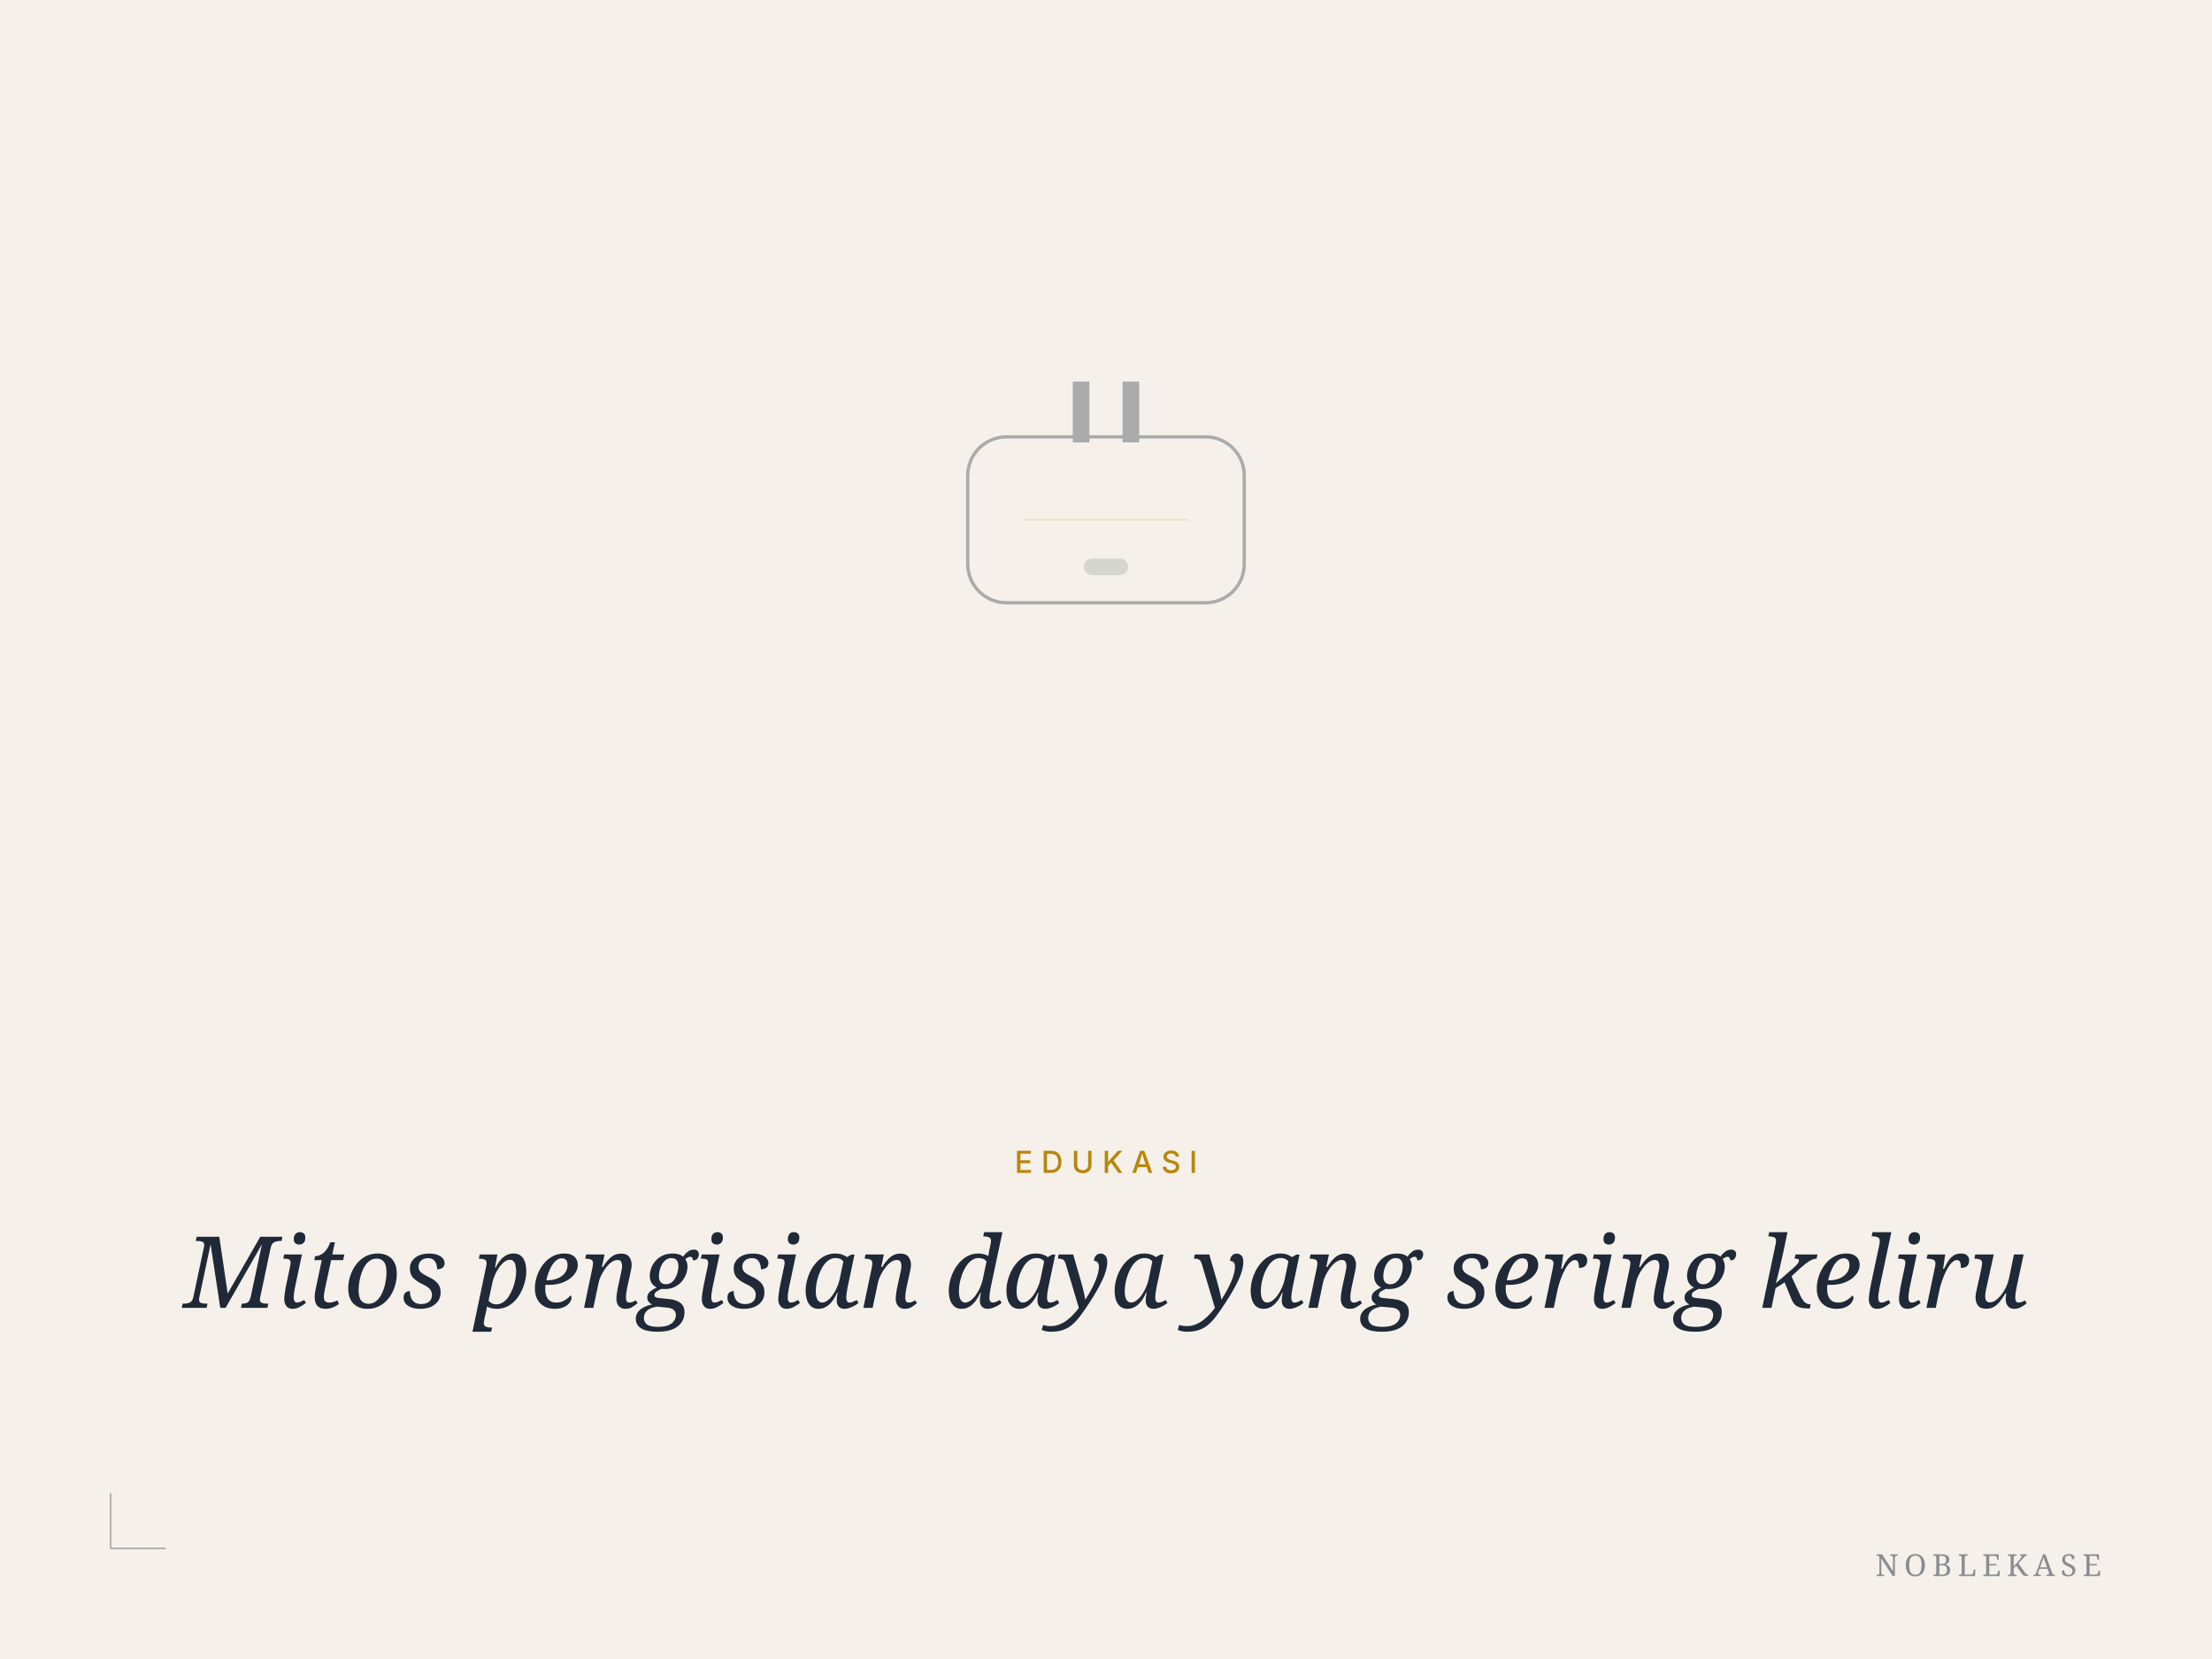
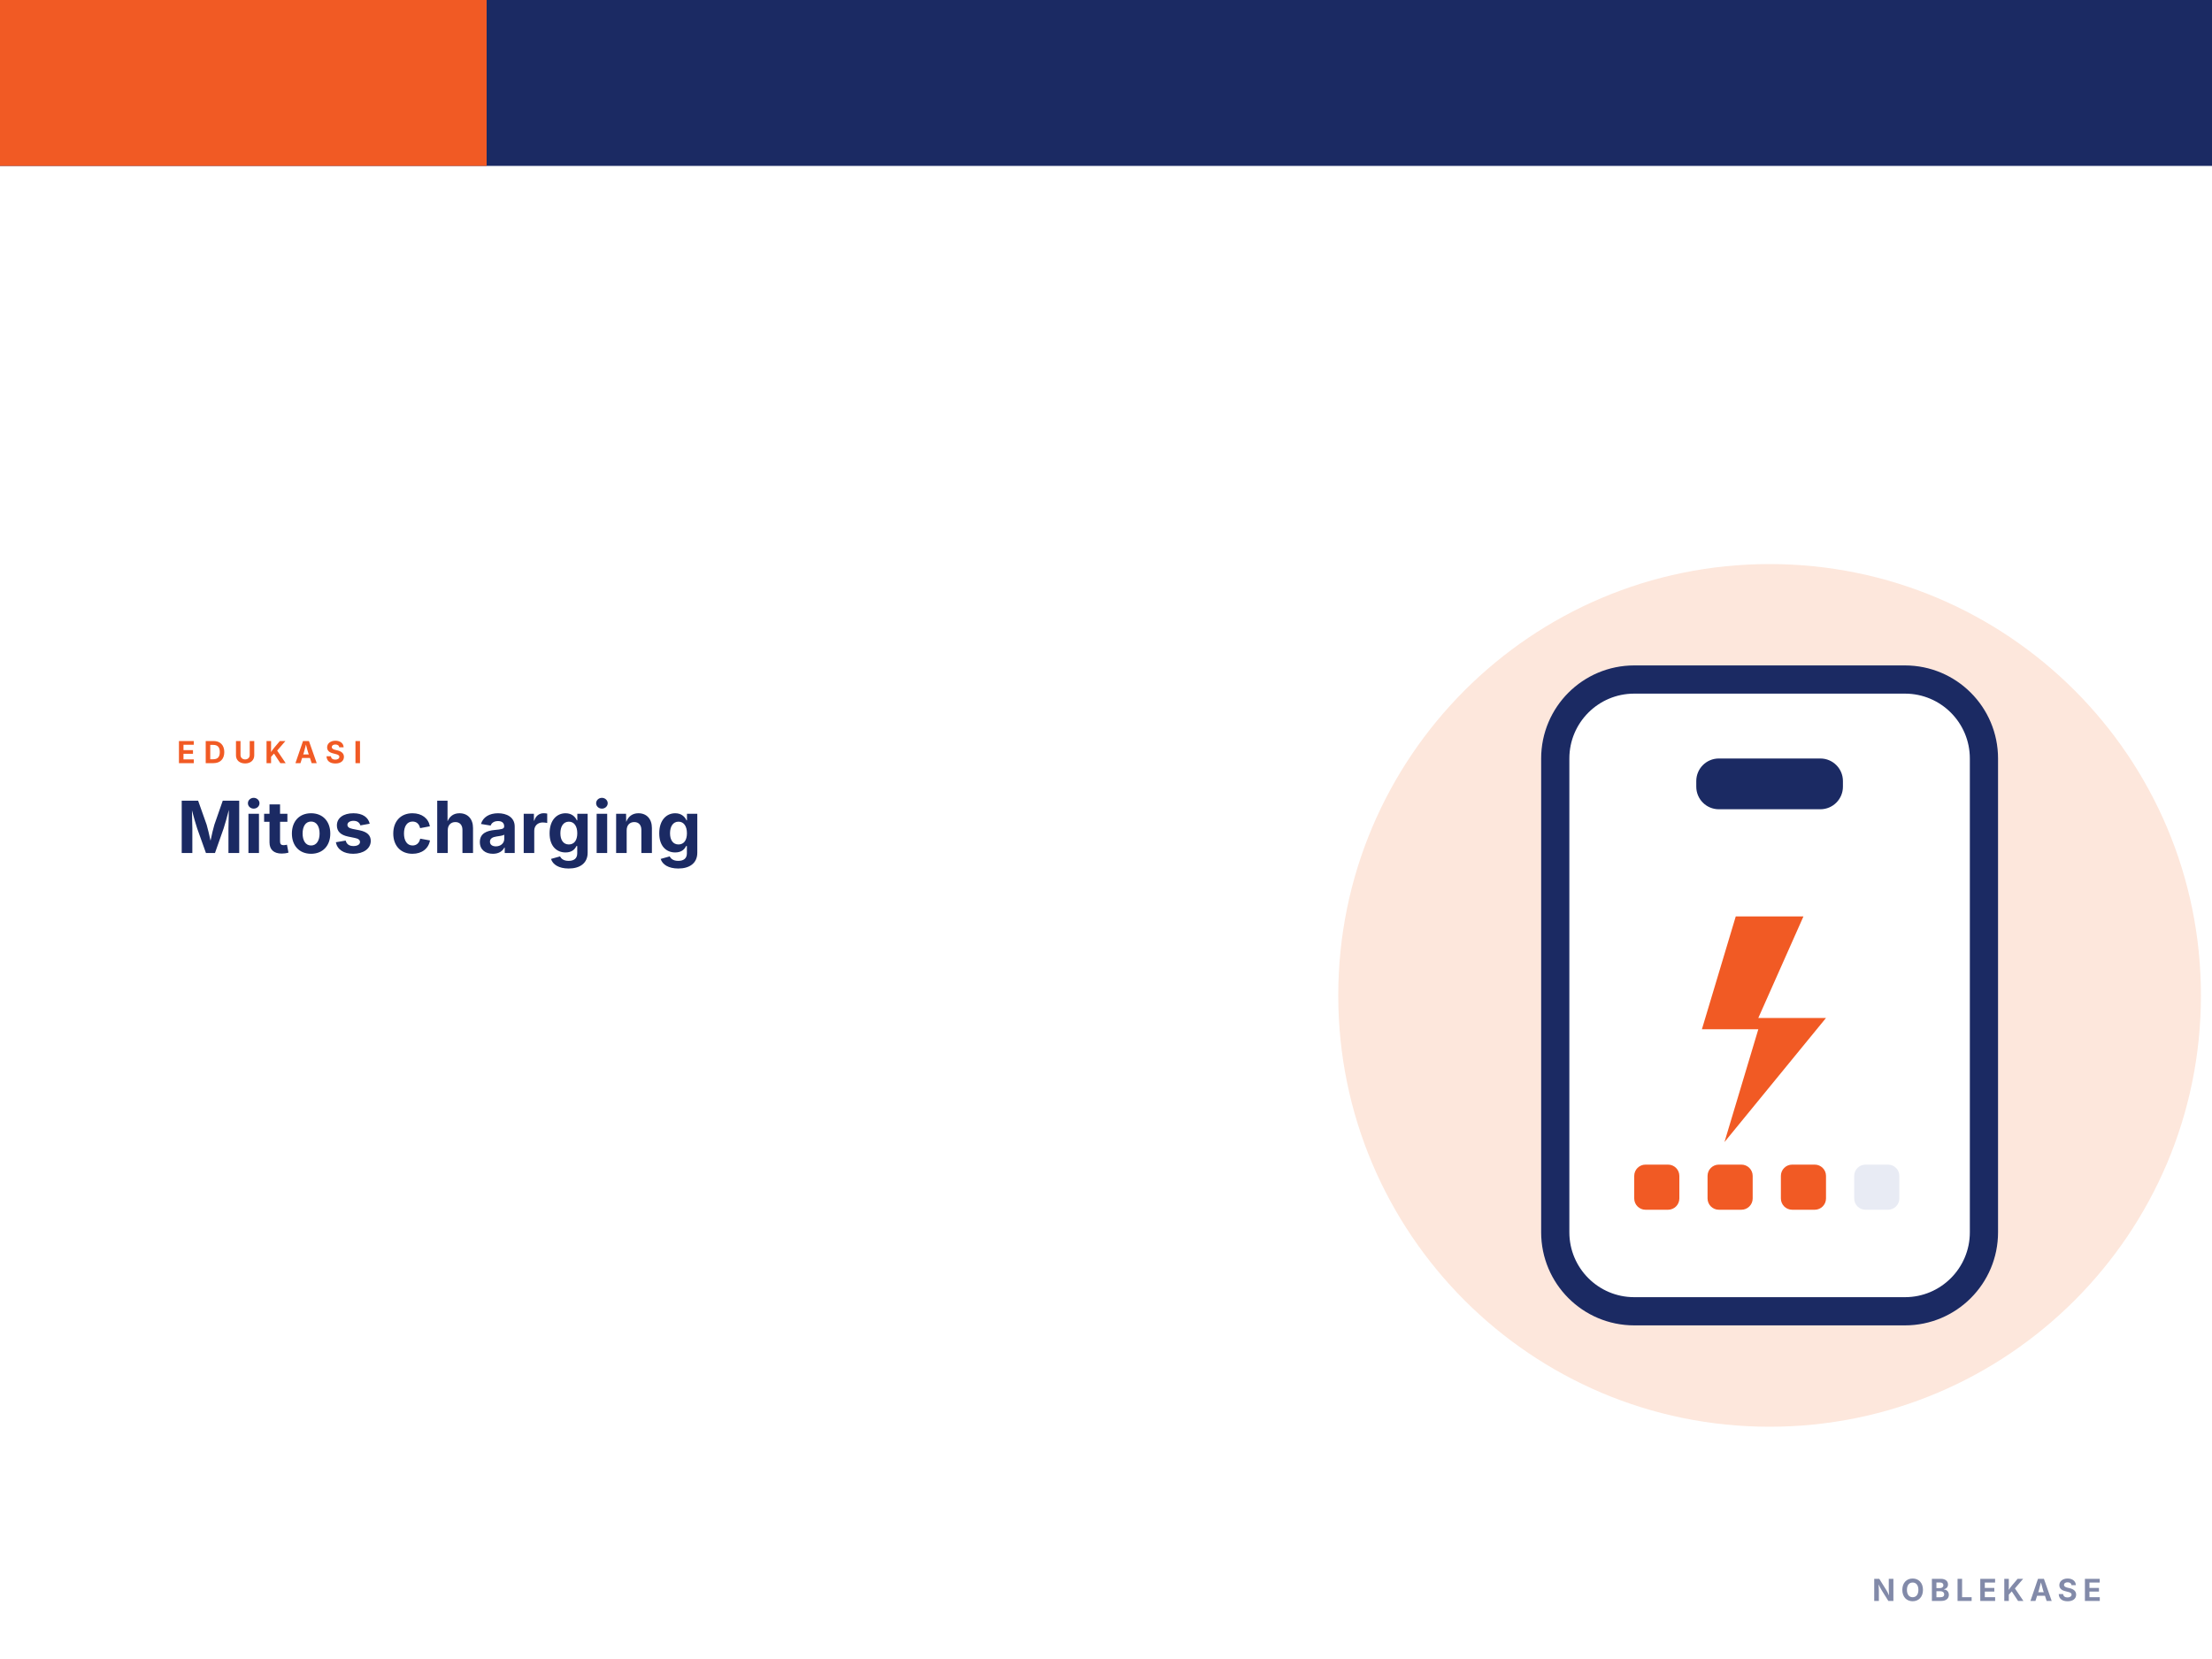
<svg xmlns="http://www.w3.org/2000/svg" viewBox="0 0 800 600" width="800" height="600">
-   <rect width="800" height="600" fill="#F5F1EA" />
-   <g transform="translate(0, -132.0)">
-     <g transform="translate(350.0, 270.0)" opacity="0.35">
-       <rect x="0" y="20" width="100" height="60" rx="14" fill="none" stroke="#1F2937" stroke-width="1.2" />
-       <rect x="38" y="0" width="6" height="22" fill="#1F2937" />
-       <rect x="56" y="0" width="6" height="22" fill="#1F2937" />
-       <rect x="42" y="64" width="16" height="6" rx="3" fill="#9CA39C" />
-       <line x1="20" y1="50" x2="80" y2="50" stroke="#B8860B" stroke-width="0.5" opacity="0.6" />
-     </g>
+   <rect width="800" height="600" fill="#FFFFFF" />
+   <rect x="0" y="0" width="800" height="60" fill="#1B2A63" />
+   <rect x="0" y="0" width="176" height="60" fill="#F15A24" />
+   <circle cx="640.0" cy="360.0" r="156.0" fill="#FDE7DC" />
+   <g transform="translate(640.0,360.0) scale(2.04)" stroke="#1B2A63" stroke-width="5" fill="none" stroke-linejoin="round" stroke-linecap="round">
+     <rect x="-38" y="-56" width="76" height="112" rx="14" fill="#FFFFFF" />
+     <rect x="-24" y="30" width="8" height="8" rx="2" fill="#F15A24" stroke="none" />
+     <rect x="-11" y="30" width="8" height="8" rx="2" fill="#F15A24" stroke="none" />
+     <rect x="2" y="30" width="8" height="8" rx="2" fill="#F15A24" stroke="none" />
+     <rect x="15" y="30" width="8" height="8" rx="2" fill="#E8EBF4" stroke="none" />
+     <rect x="-13" y="-42" width="26" height="9" rx="4" fill="#1B2A63" stroke="none" />
+     <path d="M-6,-14 L6,-14 L-2,4 L10,4 L-8,26 L-2,6 L-12,6 Z" fill="#F15A24" stroke="none" />
  </g>
-   <text x="400.0" y="424.2" text-anchor="middle" font-family="Inter, system-ui, sans-serif" font-size="11" fill="#B8860B" letter-spacing="3" font-weight="500">EDUKASI</text>
-   <text x="400.0" y="473.0" text-anchor="middle" font-family="Georgia, serif" font-size="36" fill="#1F2937" font-style="italic">Mitos pengisian daya yang sering keliru</text>
-   <g transform="translate(40, 560)" opacity="0.4">
-     <line x1="0" y1="0" x2="20" y2="0" stroke="#1F2937" stroke-width="0.5" />
-     <line x1="0" y1="0" x2="0" y2="-20" stroke="#1F2937" stroke-width="0.5" />
-   </g>
-   <text x="760" y="570" text-anchor="end" font-family="Georgia, serif" font-size="11" fill="#1F2937" opacity="0.5" letter-spacing="2">NOBLEKASE</text>
+   <text x="64.0" y="276.0" text-anchor="start" font-family="Inter, Helvetica, Arial, sans-serif" font-size="11" font-weight="700" fill="#F15A24" letter-spacing="3">EDUKASI</text>
+   <text x="64.0" y="308.5" text-anchor="start" font-family="Inter, Helvetica, Arial, sans-serif" font-size="26" font-weight="700" fill="#1B2A63">Mitos charging</text>
+   <text x="760" y="579" text-anchor="end" font-family="Inter, Helvetica, Arial, sans-serif" font-size="11" font-weight="700" fill="#1B2A63" opacity="0.55" letter-spacing="2">NOBLEKASE</text>
</svg>
